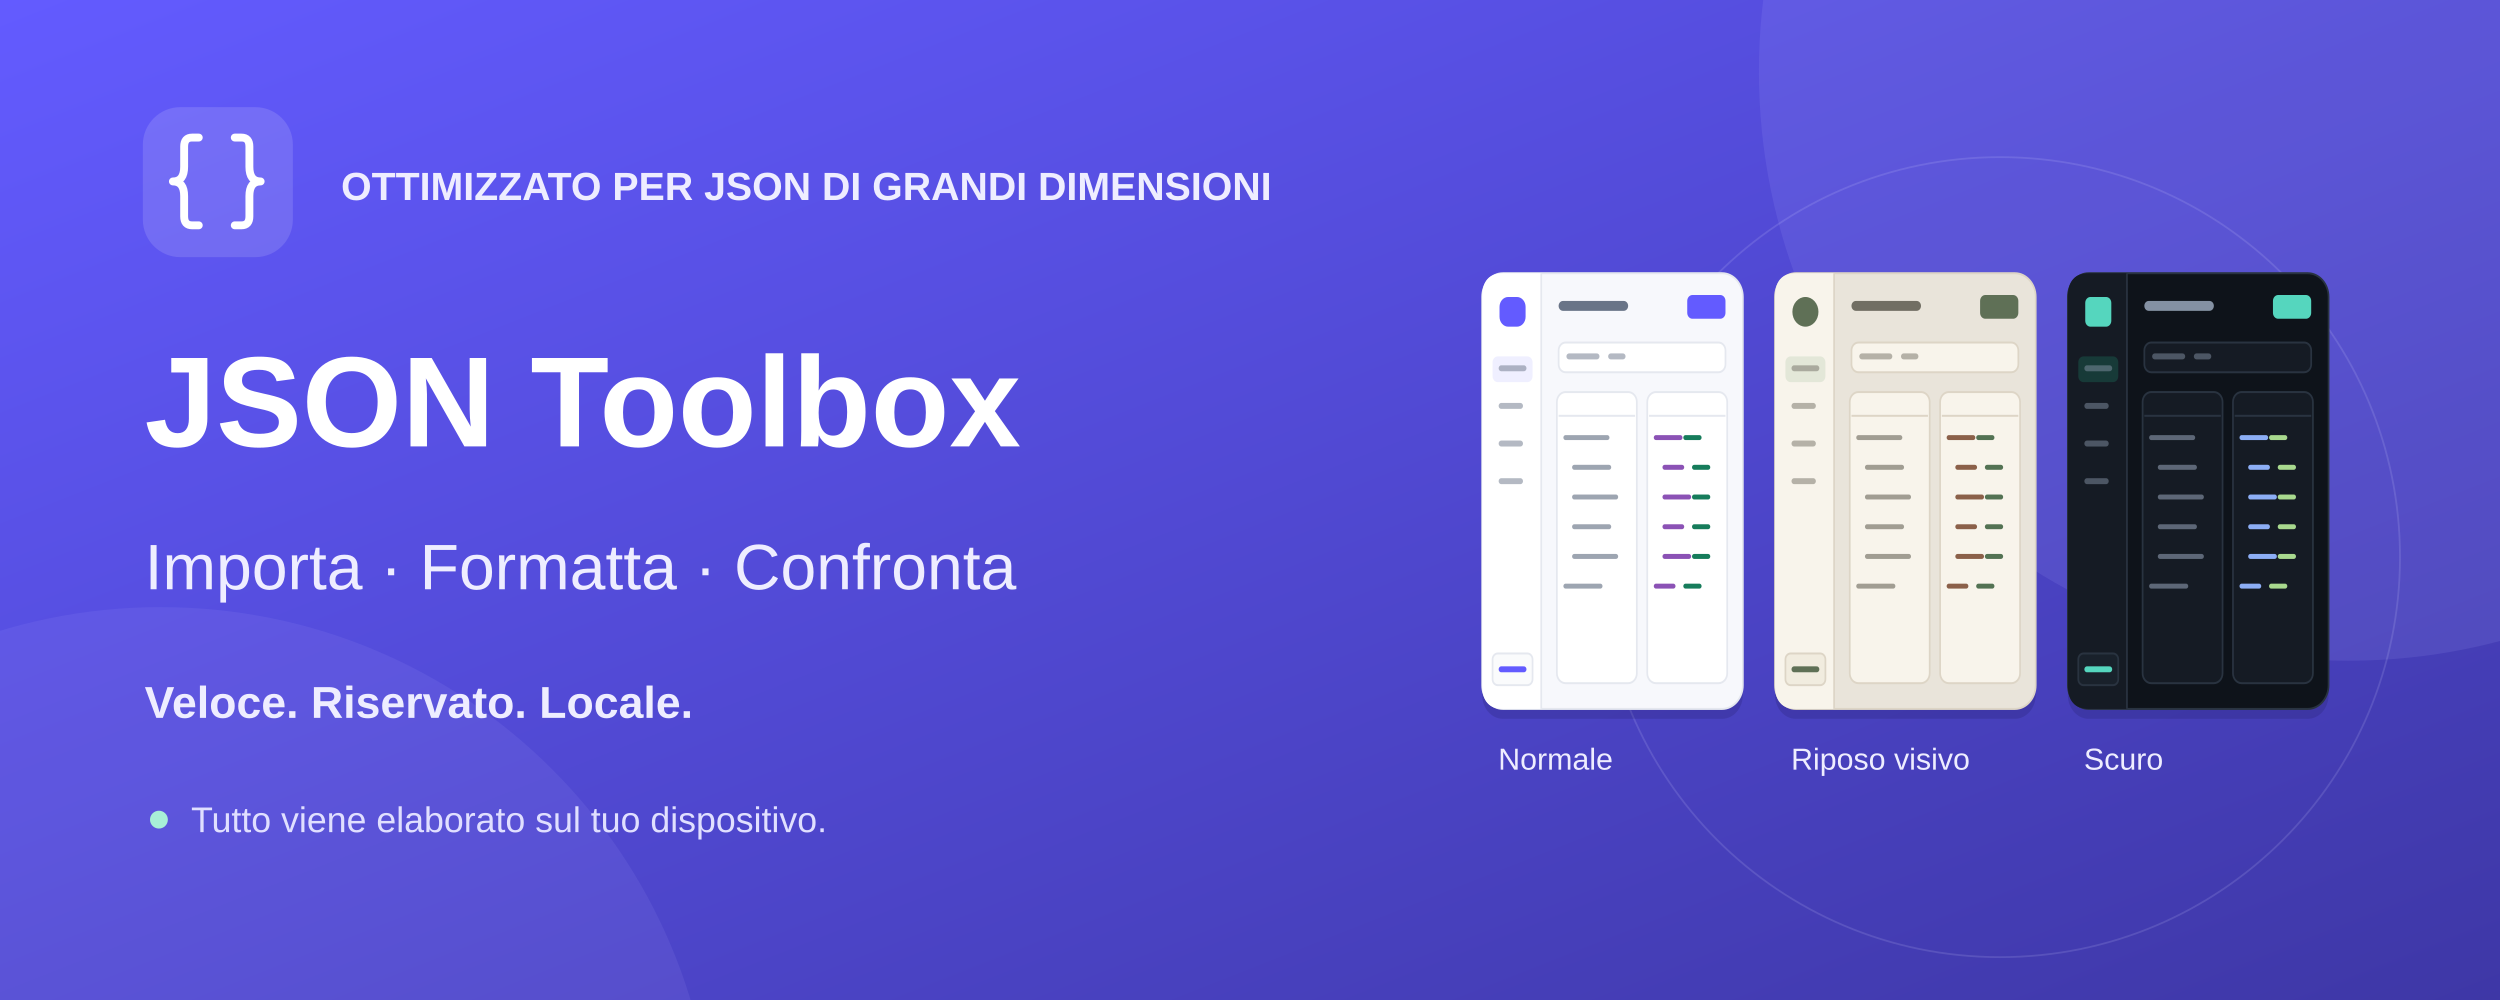
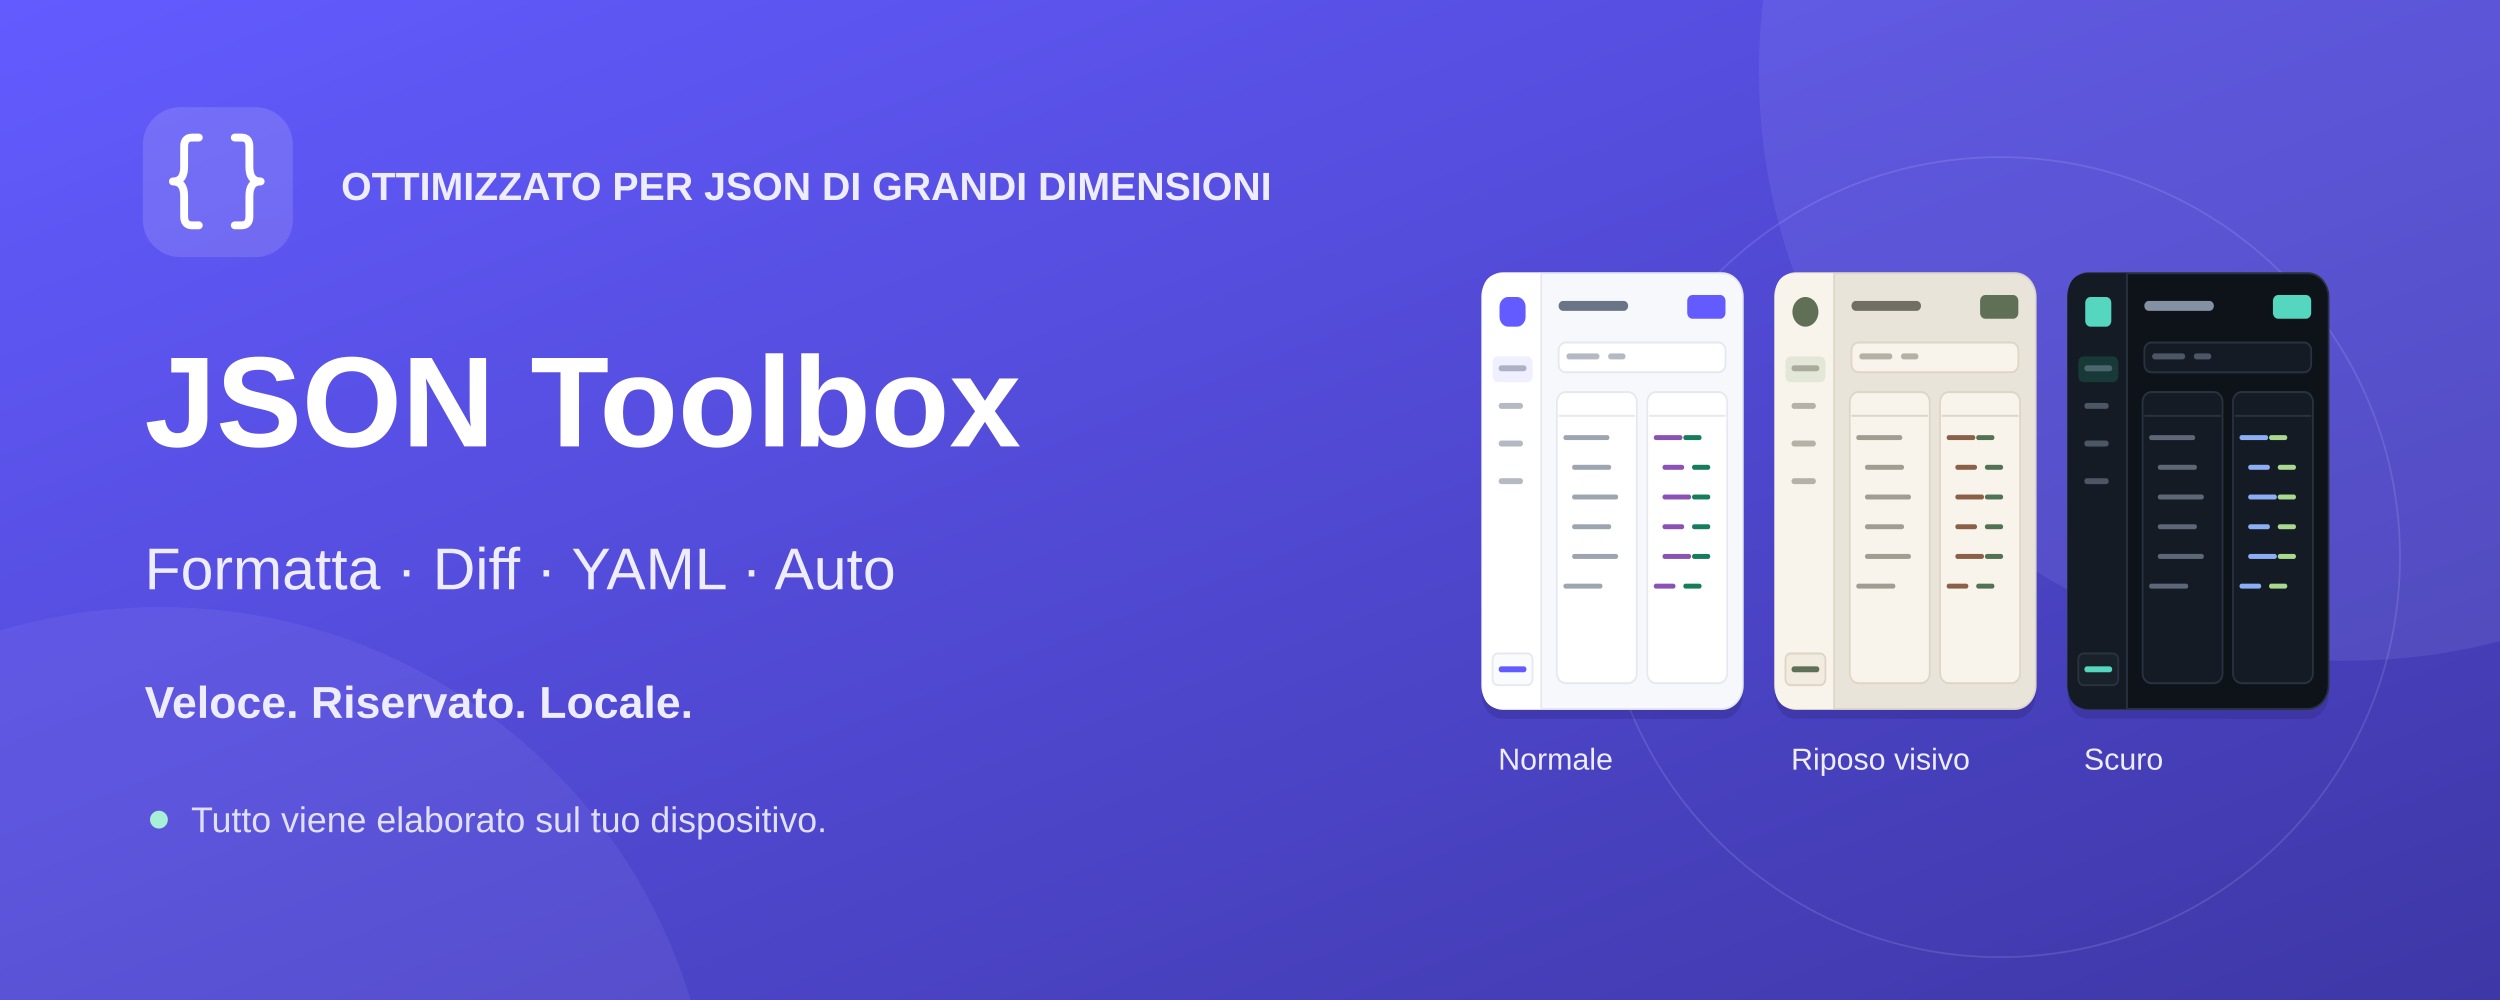
<svg xmlns="http://www.w3.org/2000/svg" width="1400" height="560" viewBox="0 0 1400 560" lang="it">
  <defs>
    <linearGradient id="bg" x2="1" y2="1">
      <stop stop-color="#635bff" />
      <stop offset="1" stop-color="#3e37a6" />
    </linearGradient>
  </defs>
  <rect width="1400" height="560" fill="url(#bg)" />
  <circle cx="1315" cy="40" r="330" fill="#b6b2ff" opacity=".12" />
  <circle cx="90" cy="650" r="310" fill="#b6b2ff" opacity=".1" />
  <circle cx="1120" cy="312" r="224" fill="none" stroke="#d8d6ff" stroke-width="1" opacity=".15" />
  <rect x="80" y="60" width="84" height="84" rx="21" fill="#fff" opacity=".13" />
  <g transform="translate(88 72) scale(.63)" fill="none" stroke="#fff" stroke-width="7" stroke-linecap="round" stroke-linejoin="round">
    <path d="M37 8h-6q-7 0-7 8v18q0 13-10 13 10 0 10 13v18q0 8 7 8h6" />
    <path d="M69 8h6q7 0 7 8v18q0 13 10 13-10 0-10 13v18q0 8-7 8h-6" />
  </g>
  <text x="191" y="112" fill="#eeedff" font-family="Arial, Noto Sans, sans-serif" font-size="22" font-weight="700" direction="ltr" unicode-bidi="isolate" text-anchor="start" data-max-width="588" data-min-x="190" data-max-x="780">OTTIMIZZATO PER JSON DI GRANDI DIMENSIONI</text>
  <text x="81" y="250" fill="#fff" font-family="Arial, Noto Sans, sans-serif" font-size="72" font-weight="700" direction="ltr" unicode-bidi="isolate" text-anchor="start" data-max-width="698" data-min-x="80" data-max-x="780">JSON Toolbox</text>
-   <text x="81" y="330" fill="#eeedff" font-family="Arial, Noto Sans, sans-serif" font-size="36" font-weight="400" direction="ltr" unicode-bidi="isolate" text-anchor="start" data-max-width="698" data-min-x="80" data-max-x="780">Importa · Formatta · Confronta</text>
+   <text x="81" y="330" fill="#eeedff" font-family="Arial, Noto Sans, sans-serif" font-size="33" font-weight="400" direction="ltr" unicode-bidi="isolate" text-anchor="start" data-max-width="698" data-min-x="80" data-max-x="780">Formatta · Diff · YAML · Auto</text>
  <text x="81" y="402" fill="#eeedff" font-family="Arial, Noto Sans, sans-serif" font-size="25" font-weight="600" direction="ltr" unicode-bidi="isolate" text-anchor="start" data-max-width="698" data-min-x="80" data-max-x="780">Veloce. Riservato. Locale.</text>
  <circle cx="89" cy="459" r="5" fill="#a8efd7" />
  <text x="107" y="466" fill="#e0dfff" font-family="Arial, Noto Sans, sans-serif" font-size="20" font-weight="400" direction="ltr" unicode-bidi="isolate" text-anchor="start" data-max-width="672" data-min-x="106" data-max-x="780">Tutto viene elaborato sul tuo dispositivo.</text>
  <g transform="translate(830 153) scale(0.9733333 1.109091)">
    <g>
      <rect x="0" y="5" width="150" height="220" rx="12" fill="#17134c" opacity=".18" />
      <rect width="150" height="220" rx="12" fill="#f7f8fc" stroke="#e5e8ef" />
      <path d="M12 0h22v220H12q-12 0-12-12V12Q0 0 12 0Z" fill="#ffffff" />
      <path d="M34 0v220" stroke="#e5e8ef" />
      <rect x="10" y="12" width="15" height="15" rx="5" fill="#635bff" />
      <rect x="6" y="42" width="23" height="13" rx="3" fill="#efefff" />
      <g stroke="#697487" stroke-width="3" stroke-linecap="round" opacity=".5">
        <path d="M11 48h13M11 67h11M11 86h11M11 105h11" />
      </g>
      <rect x="44" y="14" width="40" height="5" rx="2.5" fill="#697487" />
      <rect x="118" y="11" width="22" height="12" rx="3" fill="#635bff" />
      <rect x="44" y="35" width="96" height="15" rx="4" fill="#ffffff" stroke="#e5e8ef" />
      <path d="M50 42h16m8 0h7" stroke="#697487" stroke-width="3" stroke-linecap="round" opacity=".5" />
      <rect x="43" y="60" width="46" height="147" rx="5" fill="#ffffff" stroke="#e5e8ef" />
      <rect x="95" y="60" width="46" height="147" rx="5" fill="#ffffff" stroke="#e5e8ef" />
      <path d="M44 72h44M96 72h44" stroke="#e5e8ef" />
      <g stroke-width="2.5" stroke-linecap="round">
        <path d="M48 83h24" stroke="#697487" opacity=".65" />
        <path d="M100 83h14" stroke="#8b52b5" />
        <path d="M117 83h8" stroke="#167c5b" />
        <path d="M53 98h20" stroke="#697487" opacity=".65" />
        <path d="M105 98h10" stroke="#8b52b5" />
        <path d="M122 98h8" stroke="#167c5b" />
        <path d="M53 113h24" stroke="#697487" opacity=".65" />
        <path d="M105 113h14" stroke="#8b52b5" />
        <path d="M122 113h8" stroke="#167c5b" />
        <path d="M53 128h20" stroke="#697487" opacity=".65" />
        <path d="M105 128h10" stroke="#8b52b5" />
        <path d="M122 128h8" stroke="#167c5b" />
        <path d="M53 143h24" stroke="#697487" opacity=".65" />
        <path d="M105 143h14" stroke="#8b52b5" />
        <path d="M122 143h8" stroke="#167c5b" />
        <path d="M48 158h20" stroke="#697487" opacity=".65" />
        <path d="M100 158h10" stroke="#8b52b5" />
        <path d="M117 158h8" stroke="#167c5b" />
      </g>
      <rect x="6" y="192" width="23" height="16" rx="3" fill="#fafbfc" stroke="#e5e8ef" />
      <path d="M11 200h13" stroke="#635bff" stroke-width="3" stroke-linecap="round" />
    </g>
  </g>
  <text x="839" y="431" fill="#eeedff" font-family="Arial, Noto Sans, sans-serif" font-size="17" font-weight="500" direction="ltr" unicode-bidi="isolate" text-anchor="start" data-max-width="128" data-min-x="838" data-max-x="968">Normale</text>
  <g transform="translate(994 153) scale(0.9733333 1.109091)">
    <g>
      <rect x="0" y="5" width="150" height="220" rx="12" fill="#17134c" opacity=".18" />
      <rect width="150" height="220" rx="12" fill="#e9e4da" stroke="#ddd5c6" />
      <path d="M12 0h22v220H12q-12 0-12-12V12Q0 0 12 0Z" fill="#f8f4eb" />
      <path d="M34 0v220" stroke="#ddd5c6" />
      <rect x="10" y="12" width="15" height="15" rx="8" fill="#5f7056" />
      <rect x="6" y="42" width="23" height="13" rx="3" fill="#e3e7d8" />
      <g stroke="#716e63" stroke-width="3" stroke-linecap="round" opacity=".5">
        <path d="M11 48h13M11 67h11M11 86h11M11 105h11" />
      </g>
      <rect x="44" y="14" width="40" height="5" rx="2.5" fill="#716e63" />
      <rect x="118" y="11" width="22" height="12" rx="3" fill="#5f7056" />
      <rect x="44" y="35" width="96" height="15" rx="4" fill="#f8f4eb" stroke="#ddd5c6" />
      <path d="M50 42h16m8 0h7" stroke="#716e63" stroke-width="3" stroke-linecap="round" opacity=".5" />
      <rect x="43" y="60" width="46" height="147" rx="5" fill="#f8f4eb" stroke="#ddd5c6" />
      <rect x="95" y="60" width="46" height="147" rx="5" fill="#f8f4eb" stroke="#ddd5c6" />
      <path d="M44 72h44M96 72h44" stroke="#ddd5c6" />
      <g stroke-width="2.5" stroke-linecap="round">
        <path d="M48 83h24" stroke="#716e63" opacity=".65" />
        <path d="M100 83h14" stroke="#8b6049" />
        <path d="M117 83h8" stroke="#537253" />
        <path d="M53 98h20" stroke="#716e63" opacity=".65" />
        <path d="M105 98h10" stroke="#8b6049" />
        <path d="M122 98h8" stroke="#537253" />
        <path d="M53 113h24" stroke="#716e63" opacity=".65" />
        <path d="M105 113h14" stroke="#8b6049" />
        <path d="M122 113h8" stroke="#537253" />
        <path d="M53 128h20" stroke="#716e63" opacity=".65" />
        <path d="M105 128h10" stroke="#8b6049" />
        <path d="M122 128h8" stroke="#537253" />
        <path d="M53 143h24" stroke="#716e63" opacity=".65" />
        <path d="M105 143h14" stroke="#8b6049" />
        <path d="M122 143h8" stroke="#537253" />
        <path d="M48 158h20" stroke="#716e63" opacity=".65" />
        <path d="M100 158h10" stroke="#8b6049" />
        <path d="M117 158h8" stroke="#537253" />
      </g>
      <rect x="6" y="192" width="23" height="16" rx="3" fill="#f1ecdf" stroke="#ddd5c6" />
      <path d="M11 200h13" stroke="#5f7056" stroke-width="3" stroke-linecap="round" />
    </g>
  </g>
  <text x="1003" y="431" fill="#eeedff" font-family="Arial, Noto Sans, sans-serif" font-size="17" font-weight="500" direction="ltr" unicode-bidi="isolate" text-anchor="start" data-max-width="128" data-min-x="1002" data-max-x="1132">Riposo visivo</text>
  <g transform="translate(1158 153) scale(0.9733333 1.109091)">
    <g>
      <rect x="0" y="5" width="150" height="220" rx="12" fill="#17134c" opacity=".18" />
      <rect width="150" height="220" rx="12" fill="#0e131a" stroke="#293340" />
      <path d="M12 0h22v220H12q-12 0-12-12V12Q0 0 12 0Z" fill="#151b24" />
      <path d="M34 0v220" stroke="#293340" />
      <rect x="10" y="12" width="15" height="15" rx="3" fill="#55d6be" />
      <rect x="6" y="42" width="23" height="13" rx="3" fill="#173a38" />
      <g stroke="#8491a3" stroke-width="3" stroke-linecap="round" opacity=".5">
        <path d="M11 48h13M11 67h11M11 86h11M11 105h11" />
      </g>
      <rect x="44" y="14" width="40" height="5" rx="2.5" fill="#8491a3" />
      <rect x="118" y="11" width="22" height="12" rx="3" fill="#55d6be" />
      <rect x="44" y="35" width="96" height="15" rx="4" fill="#151b24" stroke="#293340" />
      <path d="M50 42h16m8 0h7" stroke="#8491a3" stroke-width="3" stroke-linecap="round" opacity=".5" />
      <rect x="43" y="60" width="46" height="147" rx="5" fill="#151b24" stroke="#293340" />
      <rect x="95" y="60" width="46" height="147" rx="5" fill="#151b24" stroke="#293340" />
      <path d="M44 72h44M96 72h44" stroke="#293340" />
      <g stroke-width="2.5" stroke-linecap="round">
        <path d="M48 83h24" stroke="#8491a3" opacity=".65" />
        <path d="M100 83h14" stroke="#8caef5" />
        <path d="M117 83h8" stroke="#a8d98e" />
        <path d="M53 98h20" stroke="#8491a3" opacity=".65" />
        <path d="M105 98h10" stroke="#8caef5" />
        <path d="M122 98h8" stroke="#a8d98e" />
        <path d="M53 113h24" stroke="#8491a3" opacity=".65" />
        <path d="M105 113h14" stroke="#8caef5" />
        <path d="M122 113h8" stroke="#a8d98e" />
        <path d="M53 128h20" stroke="#8491a3" opacity=".65" />
        <path d="M105 128h10" stroke="#8caef5" />
        <path d="M122 128h8" stroke="#a8d98e" />
        <path d="M53 143h24" stroke="#8491a3" opacity=".65" />
        <path d="M105 143h14" stroke="#8caef5" />
        <path d="M122 143h8" stroke="#a8d98e" />
        <path d="M48 158h20" stroke="#8491a3" opacity=".65" />
        <path d="M100 158h10" stroke="#8caef5" />
        <path d="M117 158h8" stroke="#a8d98e" />
      </g>
      <rect x="6" y="192" width="23" height="16" rx="3" fill="#19212b" stroke="#293340" />
      <path d="M11 200h13" stroke="#55d6be" stroke-width="3" stroke-linecap="round" />
    </g>
  </g>
  <text x="1167" y="431" fill="#eeedff" font-family="Arial, Noto Sans, sans-serif" font-size="17" font-weight="500" direction="ltr" unicode-bidi="isolate" text-anchor="start" data-max-width="128" data-min-x="1166" data-max-x="1296">Scuro</text>
</svg>
